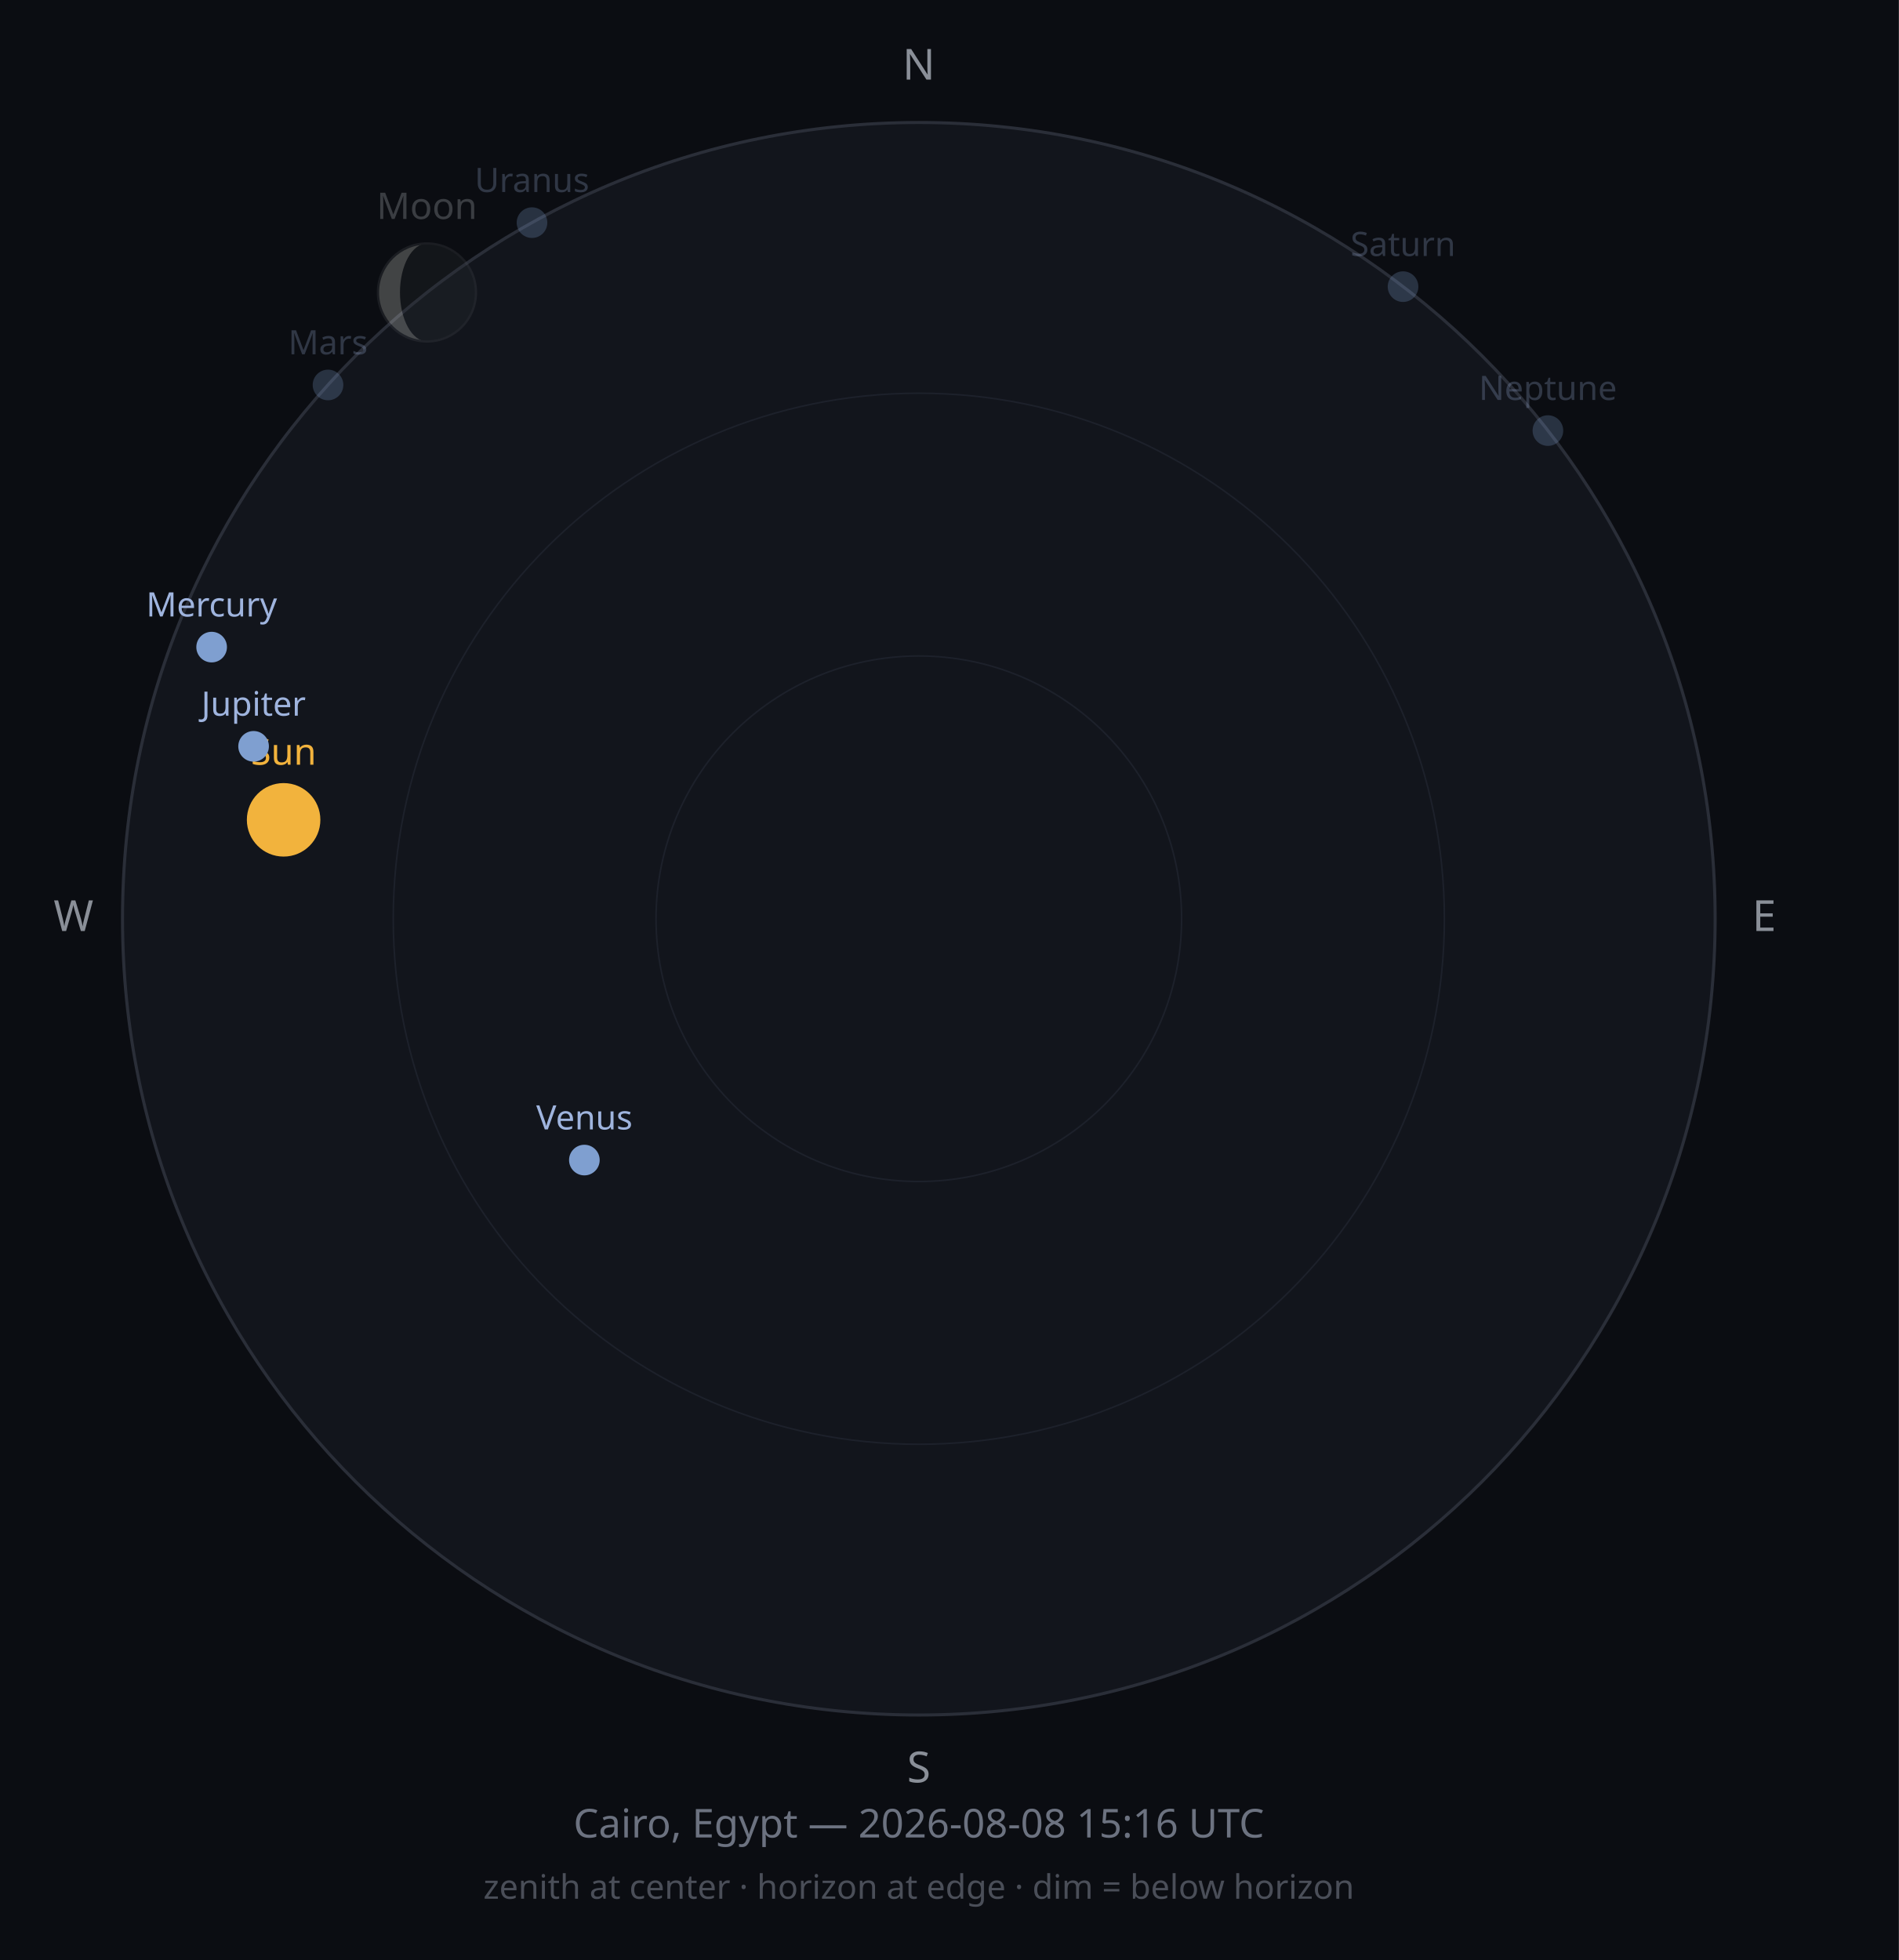
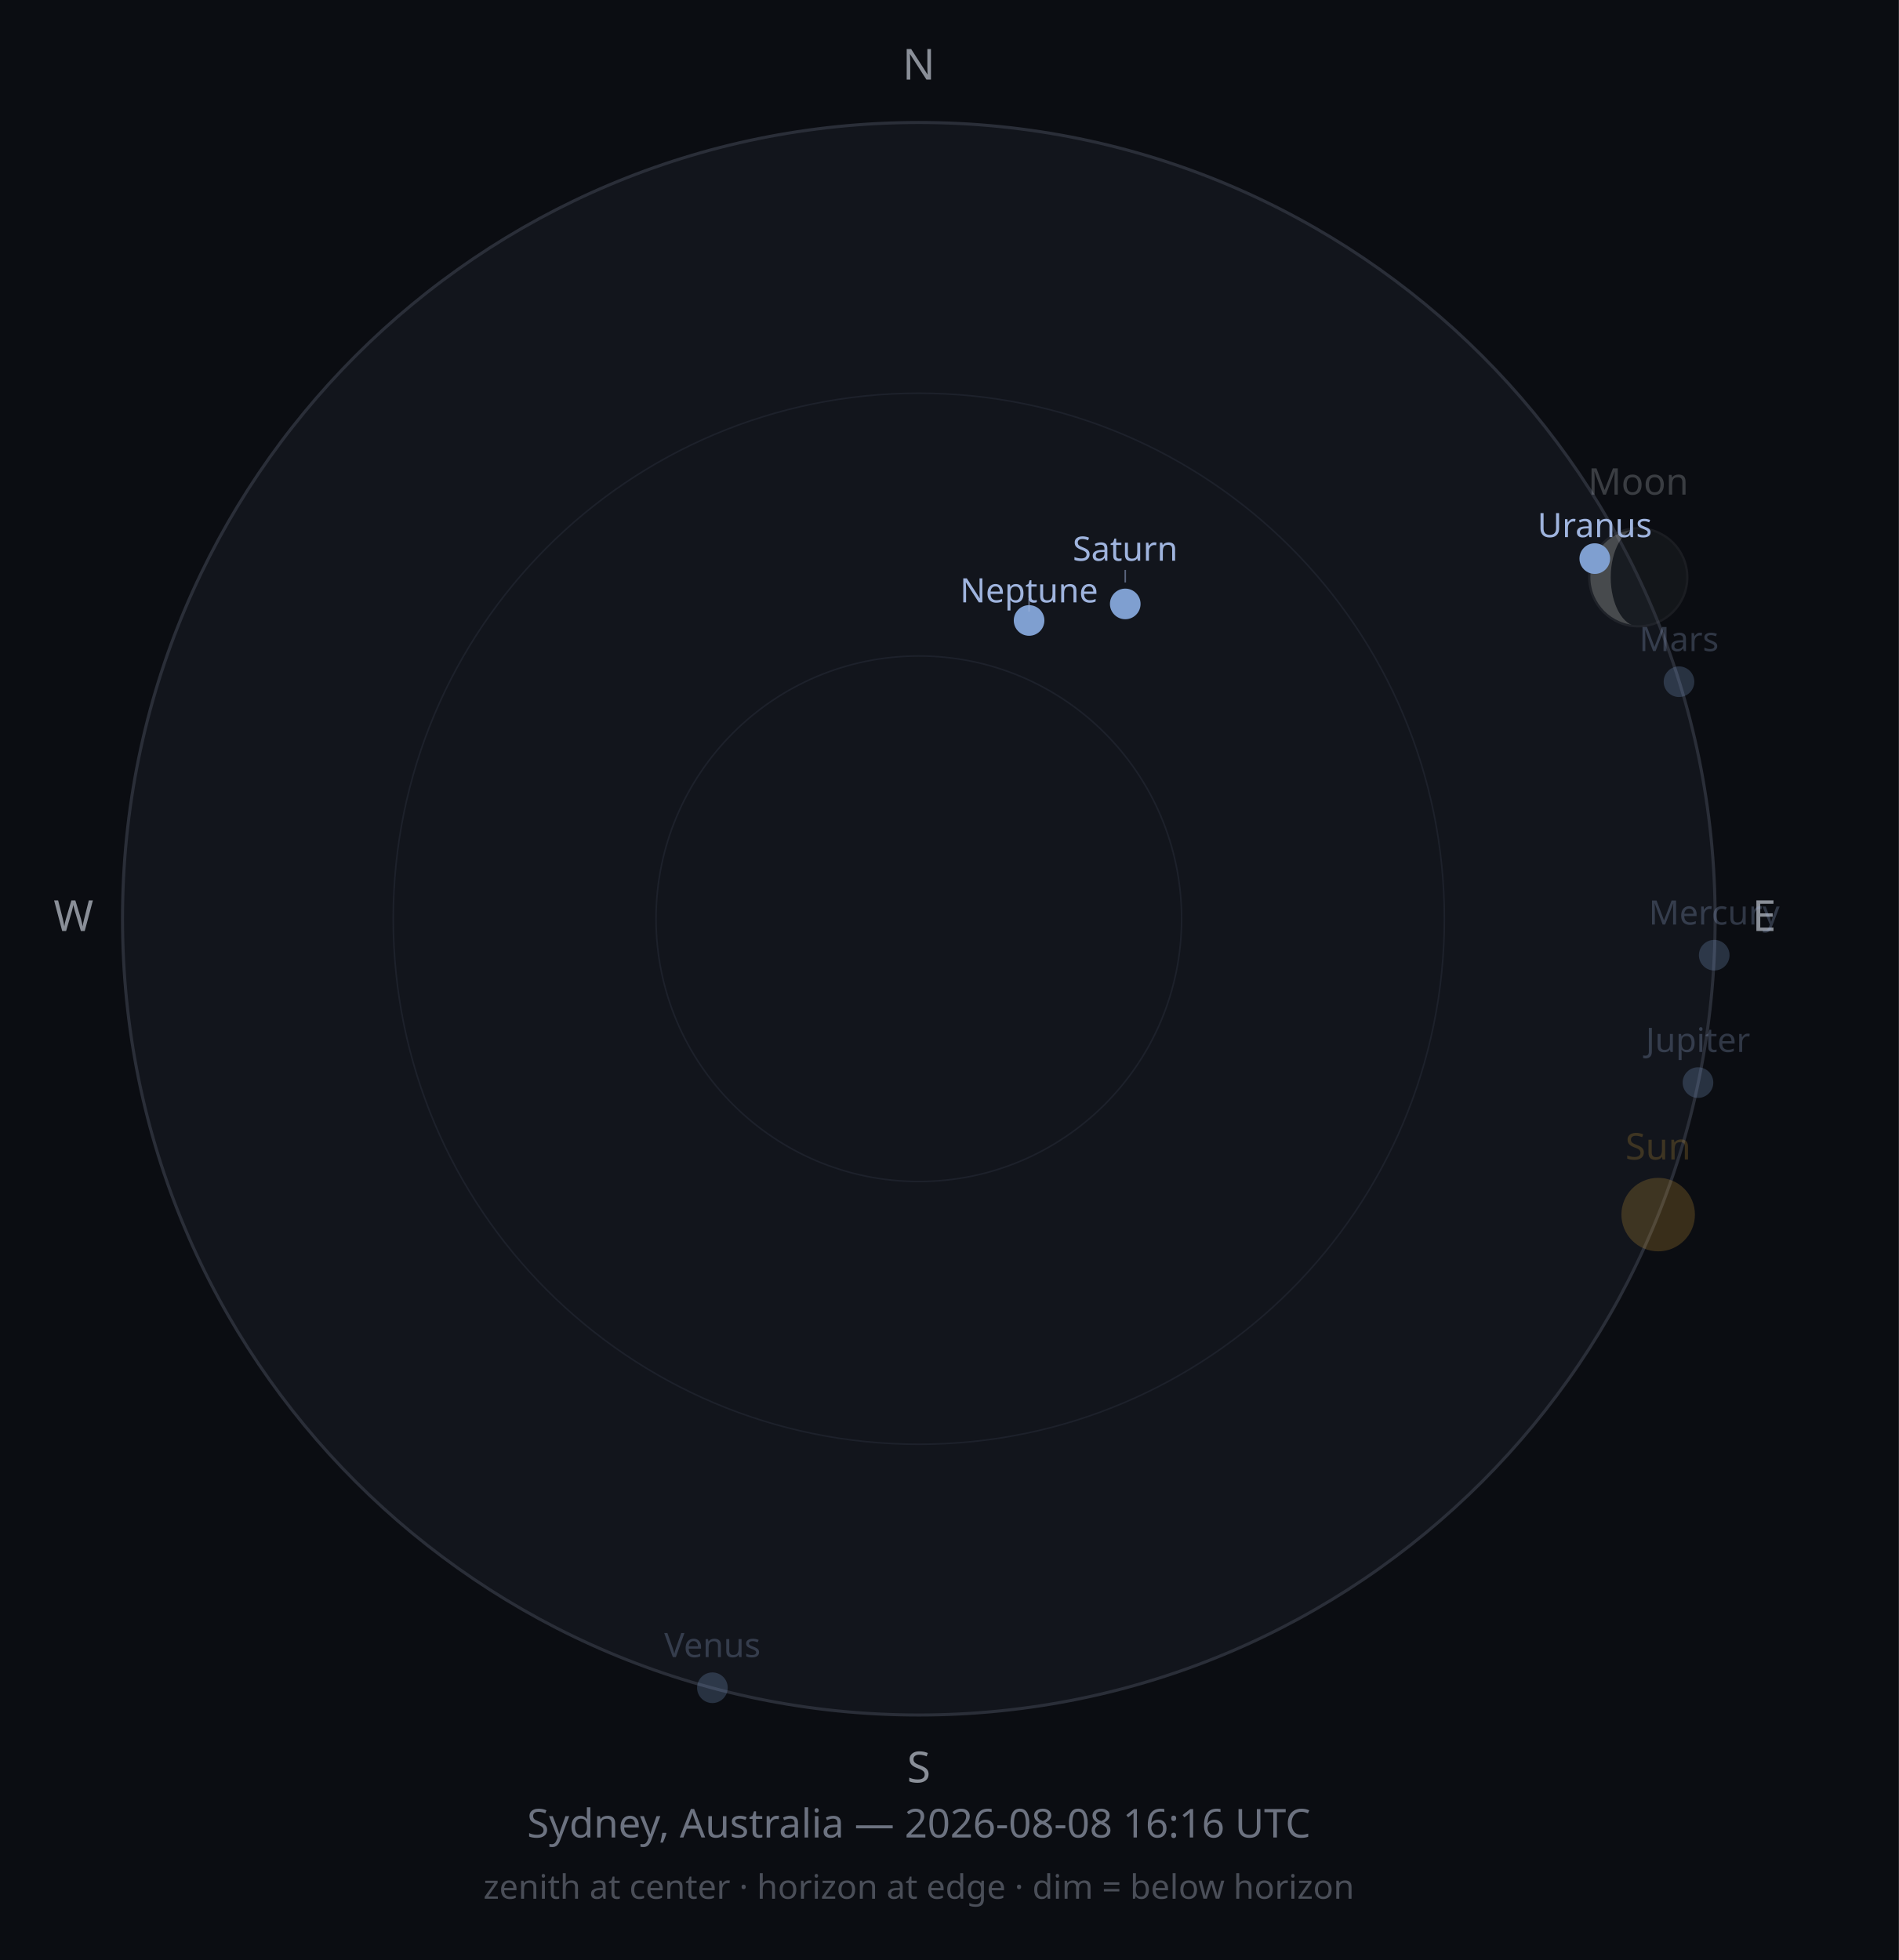
<svg xmlns="http://www.w3.org/2000/svg" width="620" height="640" viewBox="0 0 620 640">
  <rect width="620" height="640" fill="#0B0D12" />
  <circle cx="300" cy="300" r="260" fill="#12151C" stroke="#2A2E38" stroke-width="1" />
  <circle cx="300" cy="300" r="171.6" fill="none" stroke="#1D212B" stroke-width="0.5" />
  <circle cx="300" cy="300" r="85.8" fill="none" stroke="#1D212B" stroke-width="0.5" />
  <text x="300" y="26" font-size="14" fill="#8A8F98" text-anchor="middle" font-family="sans-serif">N</text>
  <text x="576" y="304" font-size="14" fill="#8A8F98" text-anchor="middle" font-family="sans-serif">E</text>
  <text x="300" y="582" font-size="14" fill="#8A8F98" text-anchor="middle" font-family="sans-serif">S</text>
  <text x="24" y="304" font-size="14" fill="#8A8F98" text-anchor="middle" font-family="sans-serif">W</text>
-   <circle cx="92.6" cy="267.7" r="12" fill="#F2B33D" opacity="1" />
-   <text x="92.6" y="249.7" font-size="12" fill="#F2B33D" opacity="1" text-anchor="middle" font-family="sans-serif">Sun</text>
+   <circle cx="541.4" cy="396.6" r="12" fill="#F2B33D" opacity="0.2" />
+   <text x="541.4" y="378.6" font-size="12" fill="#F2B33D" opacity="0.2" text-anchor="middle" font-family="sans-serif">Sun</text>
  <g opacity="0.25">
-     <circle cx="139.4" cy="95.5" r="16" fill="#2B2E33" />
-     <path d="M139.445,79.496 A16,16 0 0,0 139.445,111.496 A8.85,16 0 0,1 139.445,79.496 Z" fill="#E8E6DE" />
-     <circle cx="139.4" cy="95.5" r="16" fill="none" stroke="#4A4D52" stroke-width="0.75" />
+     <circle cx="534.9" cy="188.5" r="16" fill="#2B2E33" />
+     <path d="M534.894,172.534 A16,16 0 0,0 534.894,204.534 A8.982,16 0 0,1 534.894,172.534 Z" fill="#E8E6DE" />
+     <circle cx="534.9" cy="188.5" r="16" fill="none" stroke="#4A4D52" stroke-width="0.75" />
  </g>
-   <text x="139.4" y="71.5" font-size="12" fill="#C9CDD3" opacity="0.25" text-anchor="middle" font-family="sans-serif">Moon</text>
-   <circle cx="69.1" cy="211.3" r="5" fill="#7F9FD0" opacity="1" />
-   <text x="69.1" y="201.3" font-size="11" fill="#9FB4DE" opacity="1" text-anchor="middle" font-family="sans-serif">Mercury</text>
-   <circle cx="190.8" cy="378.8" r="5" fill="#7F9FD0" opacity="1" />
-   <text x="190.8" y="368.8" font-size="11" fill="#9FB4DE" opacity="1" text-anchor="middle" font-family="sans-serif">Venus</text>
-   <circle cx="107.1" cy="125.7" r="5" fill="#7F9FD0" opacity="0.25" />
-   <text x="107.1" y="115.7" font-size="11" fill="#9FB4DE" opacity="0.25" text-anchor="middle" font-family="sans-serif">Mars</text>
-   <circle cx="82.8" cy="243.7" r="5" fill="#7F9FD0" opacity="1" />
-   <text x="82.8" y="233.7" font-size="11" fill="#9FB4DE" opacity="1" text-anchor="middle" font-family="sans-serif">Jupiter</text>
-   <circle cx="458.1" cy="93.6" r="5" fill="#7F9FD0" opacity="0.25" />
-   <text x="458.1" y="83.6" font-size="11" fill="#9FB4DE" opacity="0.25" text-anchor="middle" font-family="sans-serif">Saturn</text>
-   <circle cx="173.7" cy="72.7" r="5" fill="#7F9FD0" opacity="0.25" />
-   <text x="173.7" y="62.7" font-size="11" fill="#9FB4DE" opacity="0.25" text-anchor="middle" font-family="sans-serif">Uranus</text>
-   <circle cx="505.4" cy="140.6" r="5" fill="#7F9FD0" opacity="0.25" />
-   <text x="505.4" y="130.6" font-size="11" fill="#9FB4DE" opacity="0.25" text-anchor="middle" font-family="sans-serif">Neptune</text>
-   <text x="300" y="600" font-size="13" fill="#6C7280" text-anchor="middle" font-family="sans-serif">Cairo, Egypt — 2026-08-08 15:16 UTC</text>
+   <text x="534.9" y="161.5" font-size="12" fill="#C9CDD3" opacity="0.25" text-anchor="middle" font-family="sans-serif">Moon</text>
+   <circle cx="559.7" cy="311.9" r="5" fill="#7F9FD0" opacity="0.25" />
+   <text x="559.7" y="301.9" font-size="11" fill="#9FB4DE" opacity="0.25" text-anchor="middle" font-family="sans-serif">Mercury</text>
+   <circle cx="232.6" cy="551.1" r="5" fill="#7F9FD0" opacity="0.25" />
+   <text x="232.6" y="541.1" font-size="11" fill="#9FB4DE" opacity="0.25" text-anchor="middle" font-family="sans-serif">Venus</text>
+   <circle cx="548.2" cy="222.6" r="5" fill="#7F9FD0" opacity="0.25" />
+   <text x="548.2" y="212.6" font-size="11" fill="#9FB4DE" opacity="0.25" text-anchor="middle" font-family="sans-serif">Mars</text>
+   <circle cx="554.4" cy="353.5" r="5" fill="#7F9FD0" opacity="0.25" />
+   <text x="554.4" y="343.5" font-size="11" fill="#9FB4DE" opacity="0.25" text-anchor="middle" font-family="sans-serif">Jupiter</text>
+   <circle cx="367.4" cy="197.2" r="5" fill="#7F9FD0" opacity="1" />
+   <line x1="367.4" y1="190.2" x2="367.4" y2="186.1" stroke="#9FB4DE" stroke-width="0.5" opacity="0.50" />
+   <text x="367.4" y="183.1" font-size="11" fill="#9FB4DE" opacity="1" text-anchor="middle" font-family="sans-serif">Saturn</text>
+   <circle cx="520.7" cy="182.4" r="5" fill="#7F9FD0" opacity="1" />
+   <text x="520.7" y="175.4" font-size="11" fill="#9FB4DE" opacity="1" text-anchor="middle" font-family="sans-serif">Uranus</text>
+   <circle cx="336.0" cy="202.6" r="5" fill="#7F9FD0" opacity="1" />
+   <line x1="336.0" y1="195.6" x2="336.0" y2="199.7" stroke="#9FB4DE" stroke-width="0.5" opacity="0.50" />
+   <text x="336.0" y="196.7" font-size="11" fill="#9FB4DE" opacity="1" text-anchor="middle" font-family="sans-serif">Neptune</text>
+   <text x="300" y="600" font-size="13" fill="#6C7280" text-anchor="middle" font-family="sans-serif">Sydney, Australia — 2026-08-08 16:16 UTC</text>
  <text x="300" y="620" font-size="11" fill="#4A4E58" text-anchor="middle" font-family="sans-serif">zenith at center · horizon at edge · dim = below horizon</text>
</svg>
